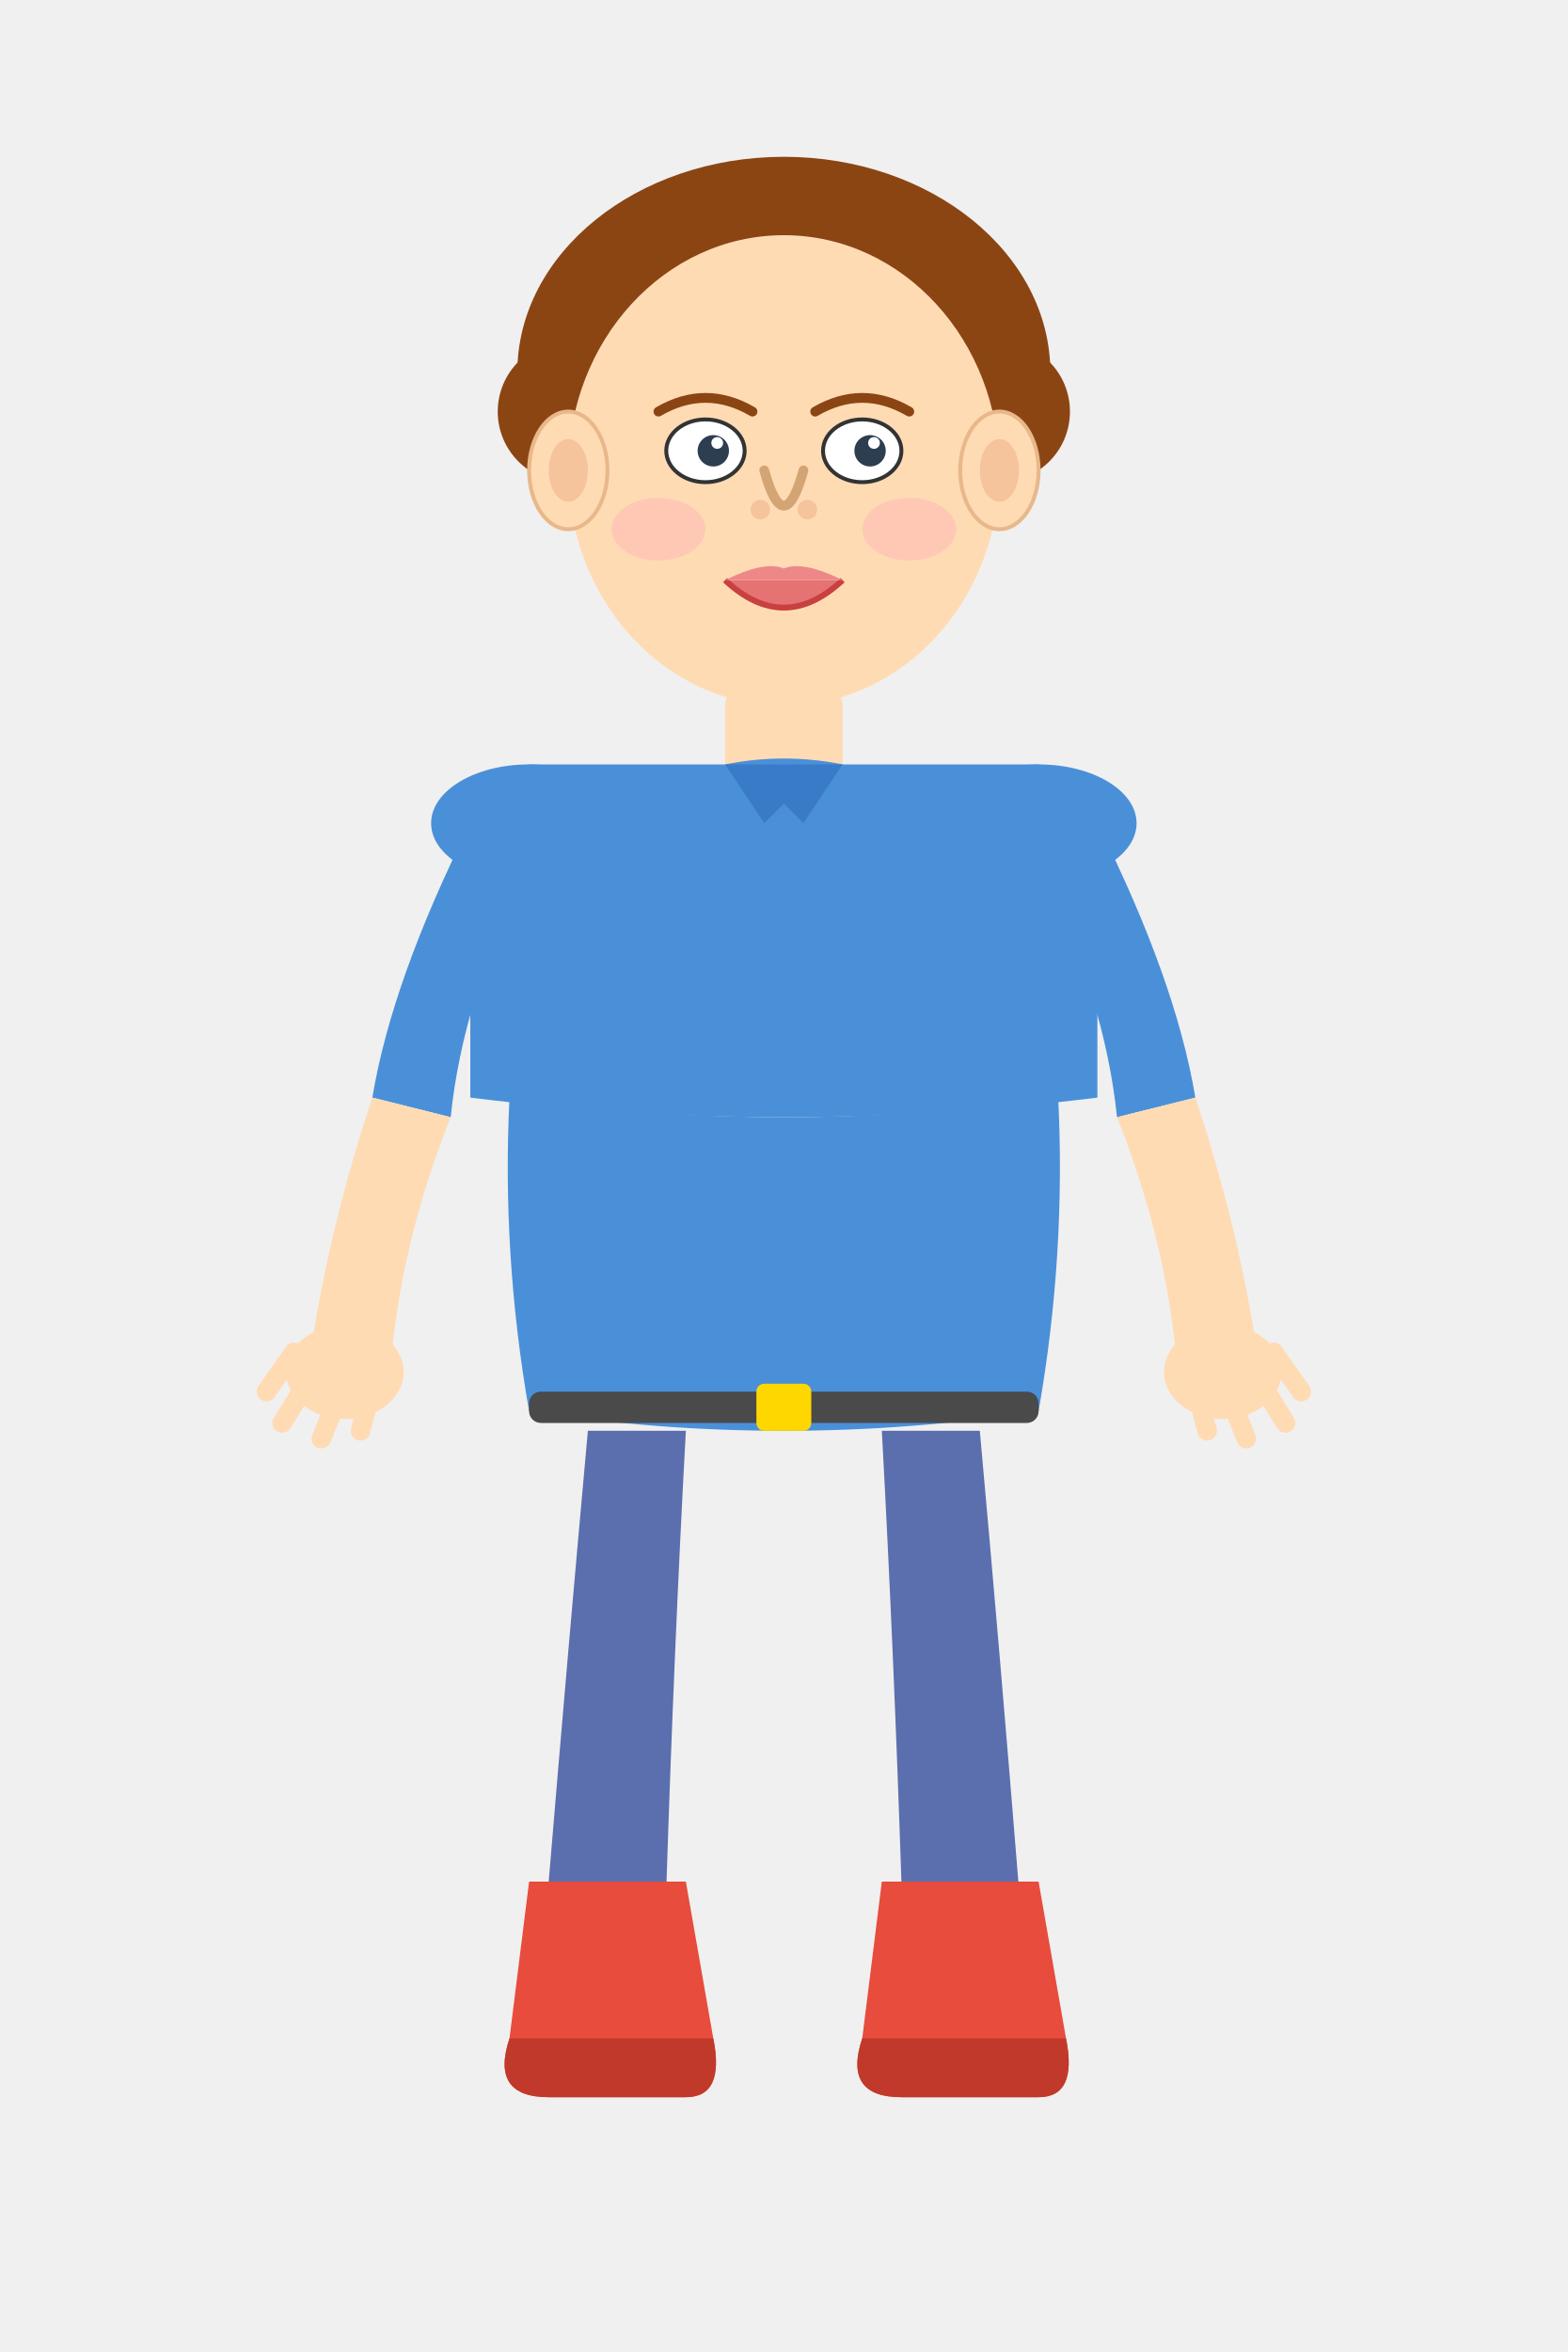
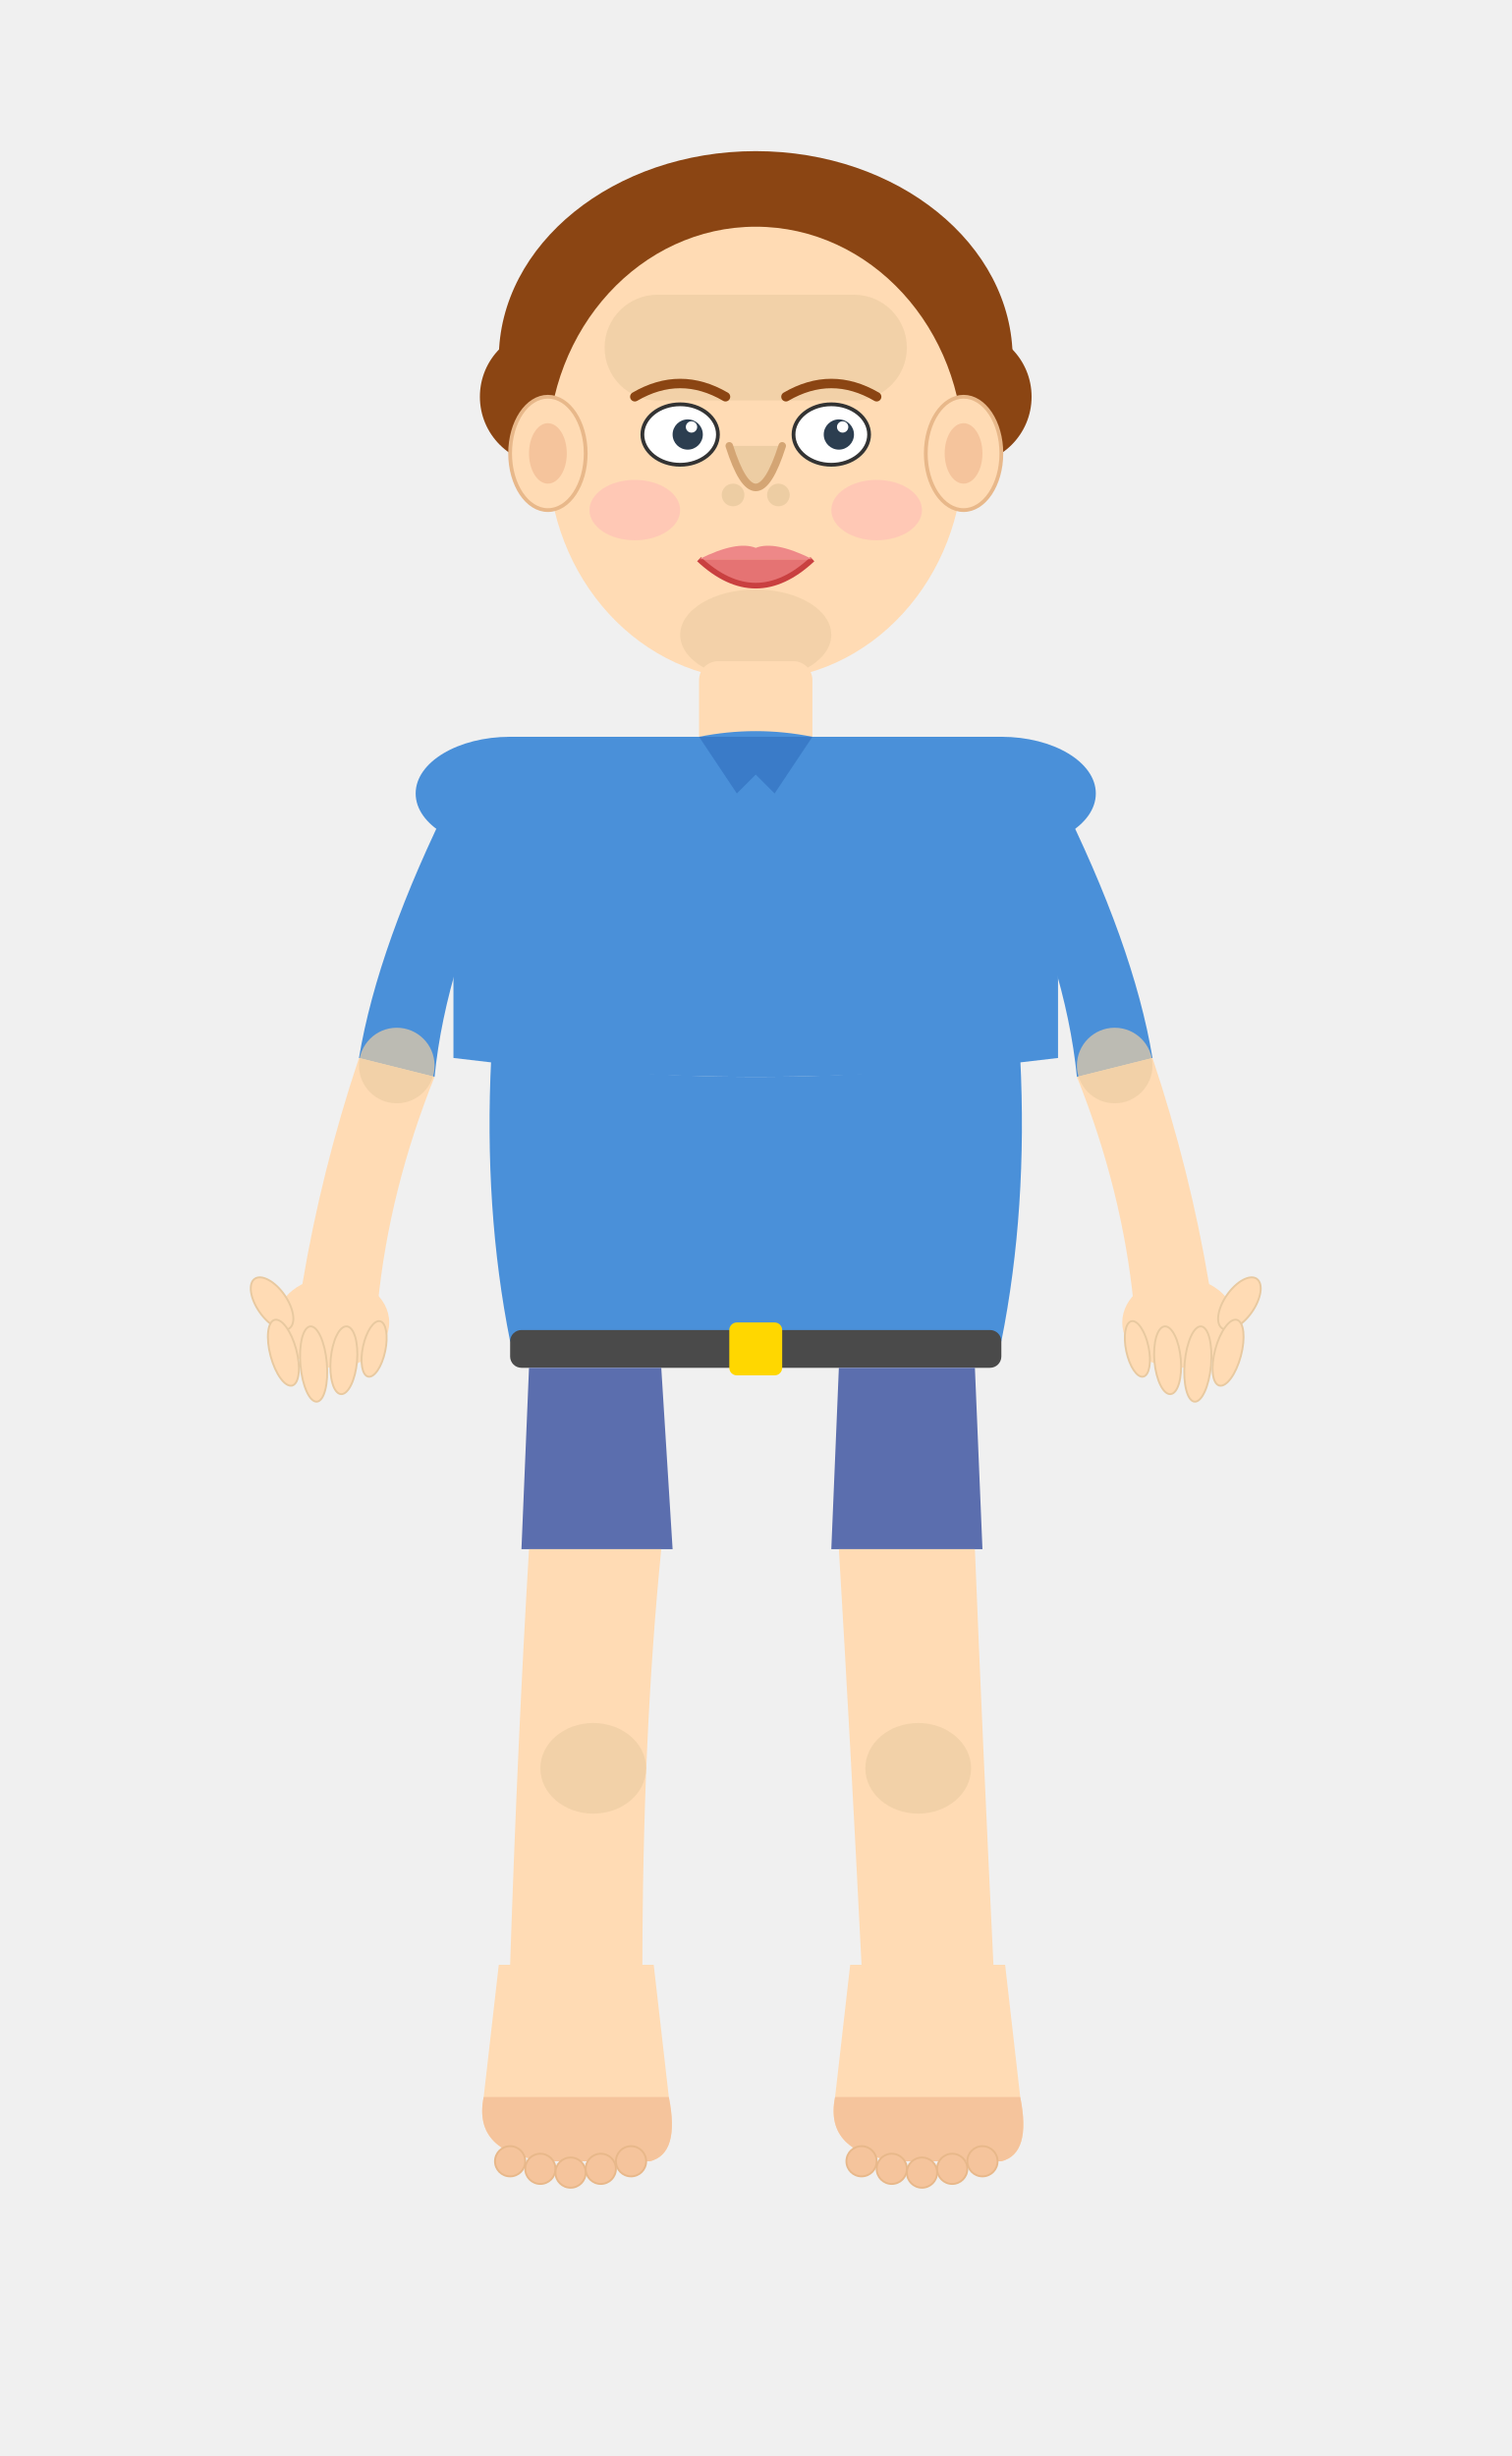
- <svg xmlns="http://www.w3.org/2000/svg" viewBox="0 0 400 600" width="400" height="600">
+ <svg xmlns="http://www.w3.org/2000/svg" viewBox="0 0 400 650" width="400" height="650">
  <defs>
    <style>
      .body-part { cursor: pointer; transition: filter 0.2s; }
      .body-part:hover { filter: brightness(1.15) drop-shadow(0 0 6px rgba(74,144,226,0.6)); }
      .skin { fill: #FFDBB4; }
      .skin-dark { fill: #F5C49C; }
+       .skin-accent { fill: #EDCDA3; }
      .clothes-top { fill: #4A90D9; }
-       .clothes-bottom { fill: #5B6EAE; }
-       .shoe { fill: #E74C3C; }
+       .shorts { fill: #5B6EAE; }
      .hair-color { fill: #8B4513; }
      .eye-color { fill: #2C3E50; }
    </style>
  </defs>
  <g id="hair" class="body-part" data-part="hair">
    <ellipse cx="200" cy="95" rx="68" ry="55" class="hair-color" />
    <ellipse cx="200" cy="80" rx="60" ry="35" class="hair-color" />
    <circle cx="145" cy="105" r="18" class="hair-color" />
    <circle cx="255" cy="105" r="18" class="hair-color" />
  </g>
  <g id="head" class="body-part" data-part="head">
    <ellipse cx="200" cy="120" rx="55" ry="60" class="skin" />
  </g>
  <g id="forehead" class="body-part" data-part="forehead">
-     <rect x="160" y="75" width="80" height="30" rx="15" fill="transparent" />
+     <rect x="160" y="78" width="80" height="28" rx="14" class="skin-accent" opacity="0.7" />
  </g>
  <g id="eye" class="body-part" data-part="eye">
    <ellipse cx="180" cy="115" rx="10" ry="8" fill="white" stroke="#333" stroke-width="1" />
    <circle cx="182" cy="115" r="4" class="eye-color" />
    <circle cx="183" cy="113" r="1.5" fill="white" />
    <ellipse cx="220" cy="115" rx="10" ry="8" fill="white" stroke="#333" stroke-width="1" />
    <circle cx="222" cy="115" r="4" class="eye-color" />
    <circle cx="223" cy="113" r="1.5" fill="white" />
    <path d="M168 105 Q180 98 192 105" fill="none" stroke="#8B4513" stroke-width="2.5" stroke-linecap="round" />
    <path d="M208 105 Q220 98 232 105" fill="none" stroke="#8B4513" stroke-width="2.5" stroke-linecap="round" />
  </g>
  <g id="ear" class="body-part" data-part="ear">
    <ellipse cx="145" cy="120" rx="10" ry="15" class="skin" stroke="#E8B88A" stroke-width="1" />
    <ellipse cx="145" cy="120" rx="5" ry="8" class="skin-dark" />
    <ellipse cx="255" cy="120" rx="10" ry="15" class="skin" stroke="#E8B88A" stroke-width="1" />
    <ellipse cx="255" cy="120" rx="5" ry="8" class="skin-dark" />
  </g>
  <g id="nose" class="body-part" data-part="nose">
-     <path d="M195 120 Q200 138 205 120" fill="none" stroke="#D4A574" stroke-width="2.5" stroke-linecap="round" />
-     <circle cx="194" cy="130" r="2.5" class="skin-dark" />
-     <circle cx="206" cy="130" r="2.5" class="skin-dark" />
+     <path d="M193 118 Q200 140 207 118" fill="#EDCDA3" stroke="#D4A574" stroke-width="2" stroke-linecap="round" />
+     <circle cx="194" cy="131" r="3" class="skin-accent" />
+     <circle cx="206" cy="131" r="3" class="skin-accent" />
  </g>
  <g id="cheek" class="body-part" data-part="cheek">
    <ellipse cx="168" cy="135" rx="12" ry="8" fill="#FFB6B6" opacity="0.5" />
    <ellipse cx="232" cy="135" rx="12" ry="8" fill="#FFB6B6" opacity="0.5" />
  </g>
  <g id="mouth" class="body-part" data-part="mouth">
    <path d="M185 148 Q200 162 215 148" fill="#E57373" stroke="#C94040" stroke-width="1.5" />
  </g>
  <g id="lip" class="body-part" data-part="lip">
    <path d="M185 148 Q195 143 200 145 Q205 143 215 148" fill="#E88" stroke="none" />
  </g>
  <g id="chin" class="body-part" data-part="chin">
-     <ellipse cx="200" cy="168" rx="18" ry="10" fill="transparent" />
+     <ellipse cx="200" cy="168" rx="20" ry="12" class="skin-accent" opacity="0.65" />
  </g>
  <g id="neck" class="body-part" data-part="neck">
    <rect x="185" y="175" width="30" height="25" rx="5" class="skin" />
  </g>
  <g id="shoulder" class="body-part" data-part="shoulder">
    <ellipse cx="135" cy="210" rx="25" ry="15" class="clothes-top" />
    <ellipse cx="265" cy="210" rx="25" ry="15" class="clothes-top" />
  </g>
  <g id="chest" class="body-part" data-part="chest">
    <path d="M120 210 Q115 200 135 195 L185 195 Q200 192 215 195 L265 195 Q285 200 280 210 L280 280 Q200 290 120 280 Z" class="clothes-top" />
    <path d="M185 195 L195 210 L200 205 L205 210 L215 195" fill="#3A7BC8" stroke="none" />
  </g>
  <g id="stomach" class="body-part" data-part="stomach">
-     <path d="M130 280 Q128 320 135 360 Q200 370 265 360 Q272 320 270 280 Q200 290 130 280 Z" class="clothes-top" />
-     <rect x="135" y="355" width="130" height="8" rx="3" fill="#4A4A4A" />
-     <rect x="193" y="353" width="14" height="12" rx="2" fill="#FFD700" />
+     <path d="M130 280 Q128 320 135 355 Q200 365 265 355 Q272 320 270 280 Q200 290 130 280 Z" class="clothes-top" />
  </g>
  <g id="arm" class="body-part" data-part="arm">
    <path d="M120 210 Q100 250 95 280 L115 285 Q118 255 135 220 Z" class="clothes-top" />
    <path d="M95 280 Q85 310 80 340 L100 345 Q103 315 115 285 Z" class="skin" />
    <ellipse cx="88" cy="350" rx="15" ry="12" class="skin" />
    <path d="M280 210 Q300 250 305 280 L285 285 Q282 255 265 220 Z" class="clothes-top" />
    <path d="M305 280 Q315 310 320 340 L300 345 Q297 315 285 285 Z" class="skin" />
    <ellipse cx="312" cy="350" rx="15" ry="12" class="skin" />
  </g>
  <g id="elbow" class="body-part" data-part="elbow">
-     <circle cx="105" cy="282" r="8" fill="transparent" />
-     <circle cx="295" cy="282" r="8" fill="transparent" />
+     <circle cx="105" cy="282" r="10" class="skin-accent" opacity="0.7" />
+     <circle cx="295" cy="282" r="10" class="skin-accent" opacity="0.7" />
  </g>
  <g id="finger" class="body-part" data-part="finger">
-     <line x1="75" y1="345" x2="68" y2="355" stroke="#FFDBB4" stroke-width="5" stroke-linecap="round" />
-     <line x1="80" y1="350" x2="72" y2="363" stroke="#FFDBB4" stroke-width="5" stroke-linecap="round" />
-     <line x1="88" y1="352" x2="82" y2="367" stroke="#FFDBB4" stroke-width="5" stroke-linecap="round" />
-     <line x1="96" y1="350" x2="92" y2="365" stroke="#FFDBB4" stroke-width="5" stroke-linecap="round" />
-     <line x1="325" y1="345" x2="332" y2="355" stroke="#FFDBB4" stroke-width="5" stroke-linecap="round" />
-     <line x1="320" y1="350" x2="328" y2="363" stroke="#FFDBB4" stroke-width="5" stroke-linecap="round" />
-     <line x1="312" y1="352" x2="318" y2="367" stroke="#FFDBB4" stroke-width="5" stroke-linecap="round" />
-     <line x1="304" y1="350" x2="308" y2="365" stroke="#FFDBB4" stroke-width="5" stroke-linecap="round" />
+     <ellipse cx="72" cy="345" rx="4" ry="8" transform="rotate(-35 72 345)" class="skin" stroke="#E8C9A0" stroke-width="0.5" />
+     <ellipse cx="75" cy="358" rx="3.5" ry="9" transform="rotate(-15 75 358)" class="skin" stroke="#E8C9A0" stroke-width="0.5" />
+     <ellipse cx="83" cy="361" rx="3.5" ry="10" transform="rotate(-5 83 361)" class="skin" stroke="#E8C9A0" stroke-width="0.5" />
+     <ellipse cx="91" cy="360" rx="3.5" ry="9" transform="rotate(5 91 360)" class="skin" stroke="#E8C9A0" stroke-width="0.5" />
+     <ellipse cx="99" cy="357" rx="3" ry="7.5" transform="rotate(12 99 357)" class="skin" stroke="#E8C9A0" stroke-width="0.5" />
+     <ellipse cx="328" cy="345" rx="4" ry="8" transform="rotate(35 328 345)" class="skin" stroke="#E8C9A0" stroke-width="0.5" />
+     <ellipse cx="325" cy="358" rx="3.5" ry="9" transform="rotate(15 325 358)" class="skin" stroke="#E8C9A0" stroke-width="0.5" />
+     <ellipse cx="317" cy="361" rx="3.5" ry="10" transform="rotate(5 317 361)" class="skin" stroke="#E8C9A0" stroke-width="0.5" />
+     <ellipse cx="309" cy="360" rx="3.5" ry="9" transform="rotate(-5 309 360)" class="skin" stroke="#E8C9A0" stroke-width="0.5" />
+     <ellipse cx="301" cy="357" rx="3" ry="7.5" transform="rotate(-12 301 357)" class="skin" stroke="#E8C9A0" stroke-width="0.5" />
+   </g>
+   <g>
+     <rect x="135" y="352" width="130" height="10" rx="3" fill="#4A4A4A" />
+     <rect x="193" y="350" width="14" height="14" rx="2" fill="#FFD700" />
+     <path d="M140 362 L138 410 L178 410 L175 362 Z" class="shorts" />
+     <path d="M222 362 L220 410 L260 410 L258 362 Z" class="shorts" />
  </g>
  <g id="leg" class="body-part" data-part="leg">
-     <path d="M150 365 Q145 420 140 480 L170 482 Q172 420 175 365 Z" class="clothes-bottom" />
-     <path d="M225 365 Q228 420 230 480 L260 482 Q255 420 250 365 Z" class="clothes-bottom" />
+     <path d="M140 410 Q137 460 135 520 L170 522 Q170 460 175 410 Z" class="skin" />
+     <path d="M222 410 Q225 460 228 520 L263 522 Q260 460 258 410 Z" class="skin" />
  </g>
  <g id="knee" class="body-part" data-part="knee">
-     <circle cx="157" cy="440" r="12" fill="transparent" />
-     <circle cx="243" cy="440" r="12" fill="transparent" />
+     <ellipse cx="157" cy="468" rx="14" ry="12" class="skin-accent" opacity="0.7" />
+     <ellipse cx="243" cy="468" rx="14" ry="12" class="skin-accent" opacity="0.7" />
  </g>
  <g id="foot" class="body-part" data-part="foot">
-     <path d="M135 480 L130 520 Q125 535 140 535 L175 535 Q185 535 182 520 L175 480 Z" class="shoe" />
-     <path d="M130 520 Q125 535 140 535 L175 535 Q185 535 182 520 Z" fill="#C0392B" />
-     <path d="M225 480 L220 520 Q215 535 230 535 L265 535 Q275 535 272 520 L265 480 Z" class="shoe" />
-     <path d="M220 520 Q215 535 230 535 L265 535 Q275 535 272 520 Z" fill="#C0392B" />
+     <path d="M132 520 L128 555 Q125 570 145 572 L172 572 Q180 570 177 555 L173 520 Z" class="skin" />
+     <path d="M128 555 Q125 570 145 572 L172 572 Q180 570 177 555 Z" class="skin-dark" />
+     <path d="M225 520 L221 555 Q218 570 238 572 L265 572 Q273 570 270 555 L266 520 Z" class="skin" />
+     <path d="M221 555 Q218 570 238 572 L265 572 Q273 570 270 555 Z" class="skin-dark" />
  </g>
  <g id="toe" class="body-part" data-part="toe">
-     <ellipse cx="155" cy="535" rx="20" ry="5" fill="transparent" />
-     <ellipse cx="245" cy="535" rx="20" ry="5" fill="transparent" />
+     <circle cx="135" cy="572" r="4" class="skin-dark" stroke="#E8B88A" stroke-width="0.5" />
+     <circle cx="143" cy="574" r="4" class="skin-dark" stroke="#E8B88A" stroke-width="0.5" />
+     <circle cx="151" cy="575" r="4" class="skin-dark" stroke="#E8B88A" stroke-width="0.5" />
+     <circle cx="159" cy="574" r="4" class="skin-dark" stroke="#E8B88A" stroke-width="0.5" />
+     <circle cx="167" cy="572" r="4" class="skin-dark" stroke="#E8B88A" stroke-width="0.5" />
+     <circle cx="228" cy="572" r="4" class="skin-dark" stroke="#E8B88A" stroke-width="0.5" />
+     <circle cx="236" cy="574" r="4" class="skin-dark" stroke="#E8B88A" stroke-width="0.5" />
+     <circle cx="244" cy="575" r="4" class="skin-dark" stroke="#E8B88A" stroke-width="0.5" />
+     <circle cx="252" cy="574" r="4" class="skin-dark" stroke="#E8B88A" stroke-width="0.5" />
+     <circle cx="260" cy="572" r="4" class="skin-dark" stroke="#E8B88A" stroke-width="0.5" />
  </g>
</svg>
